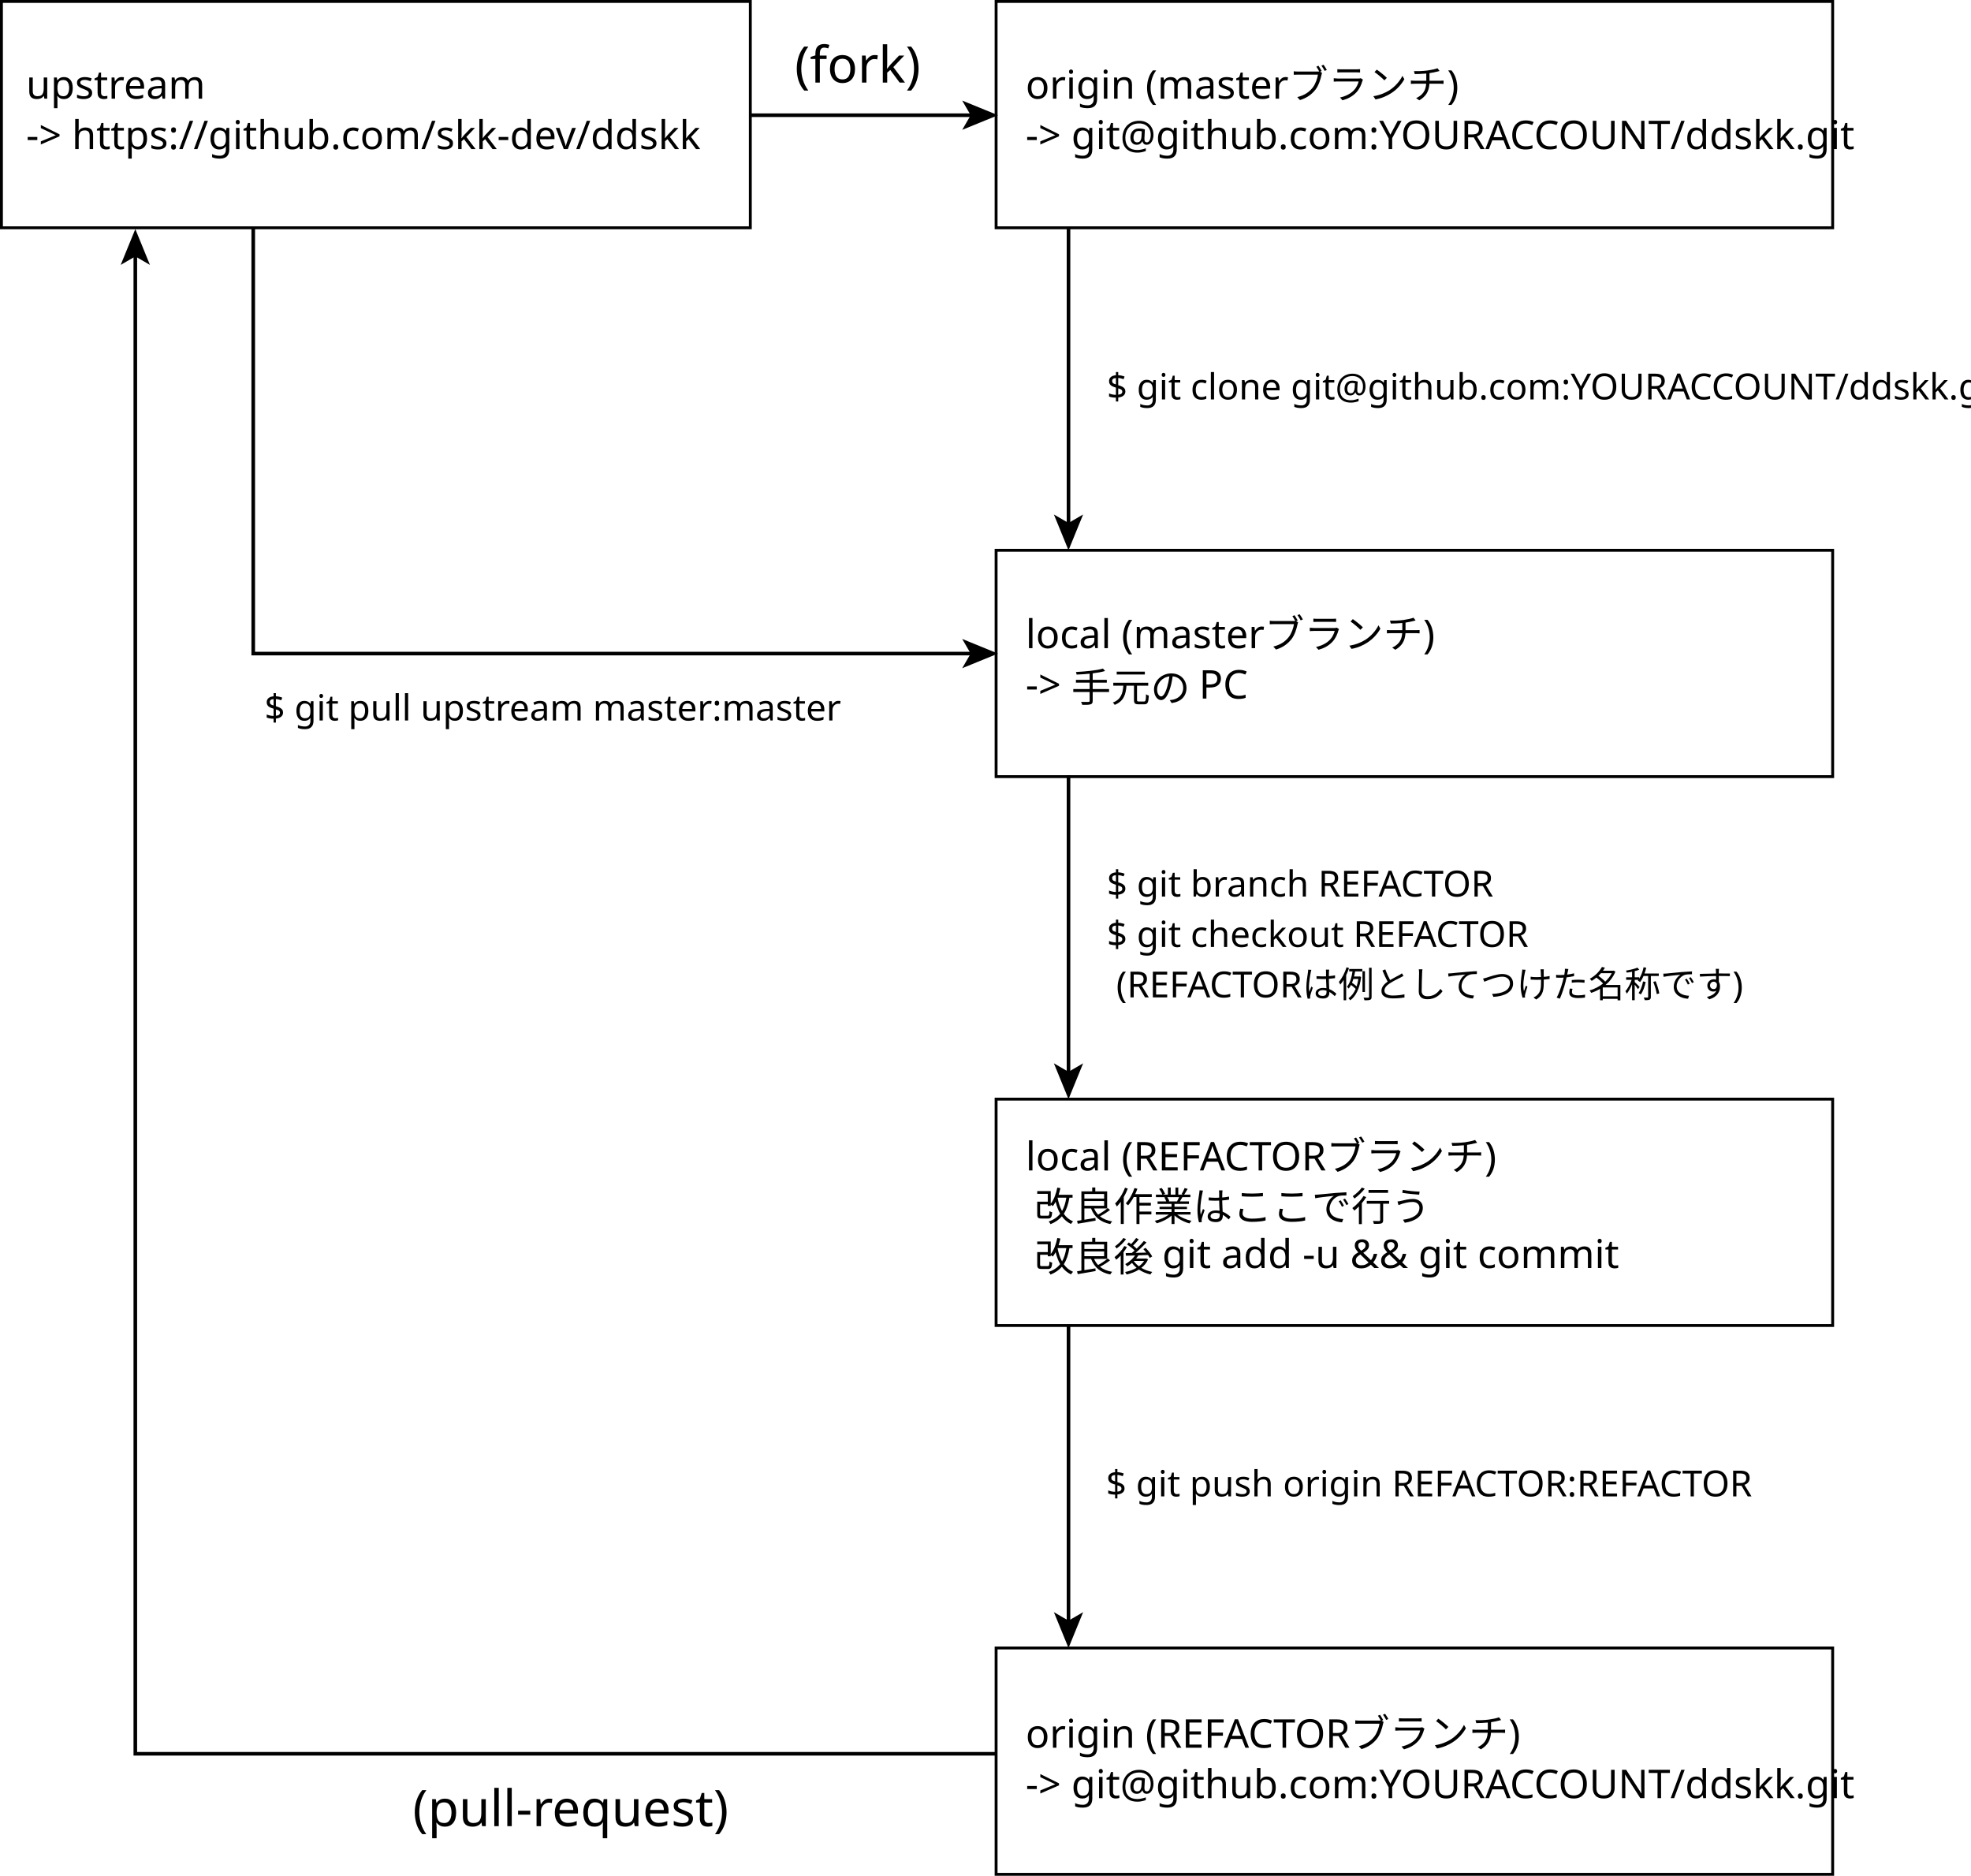
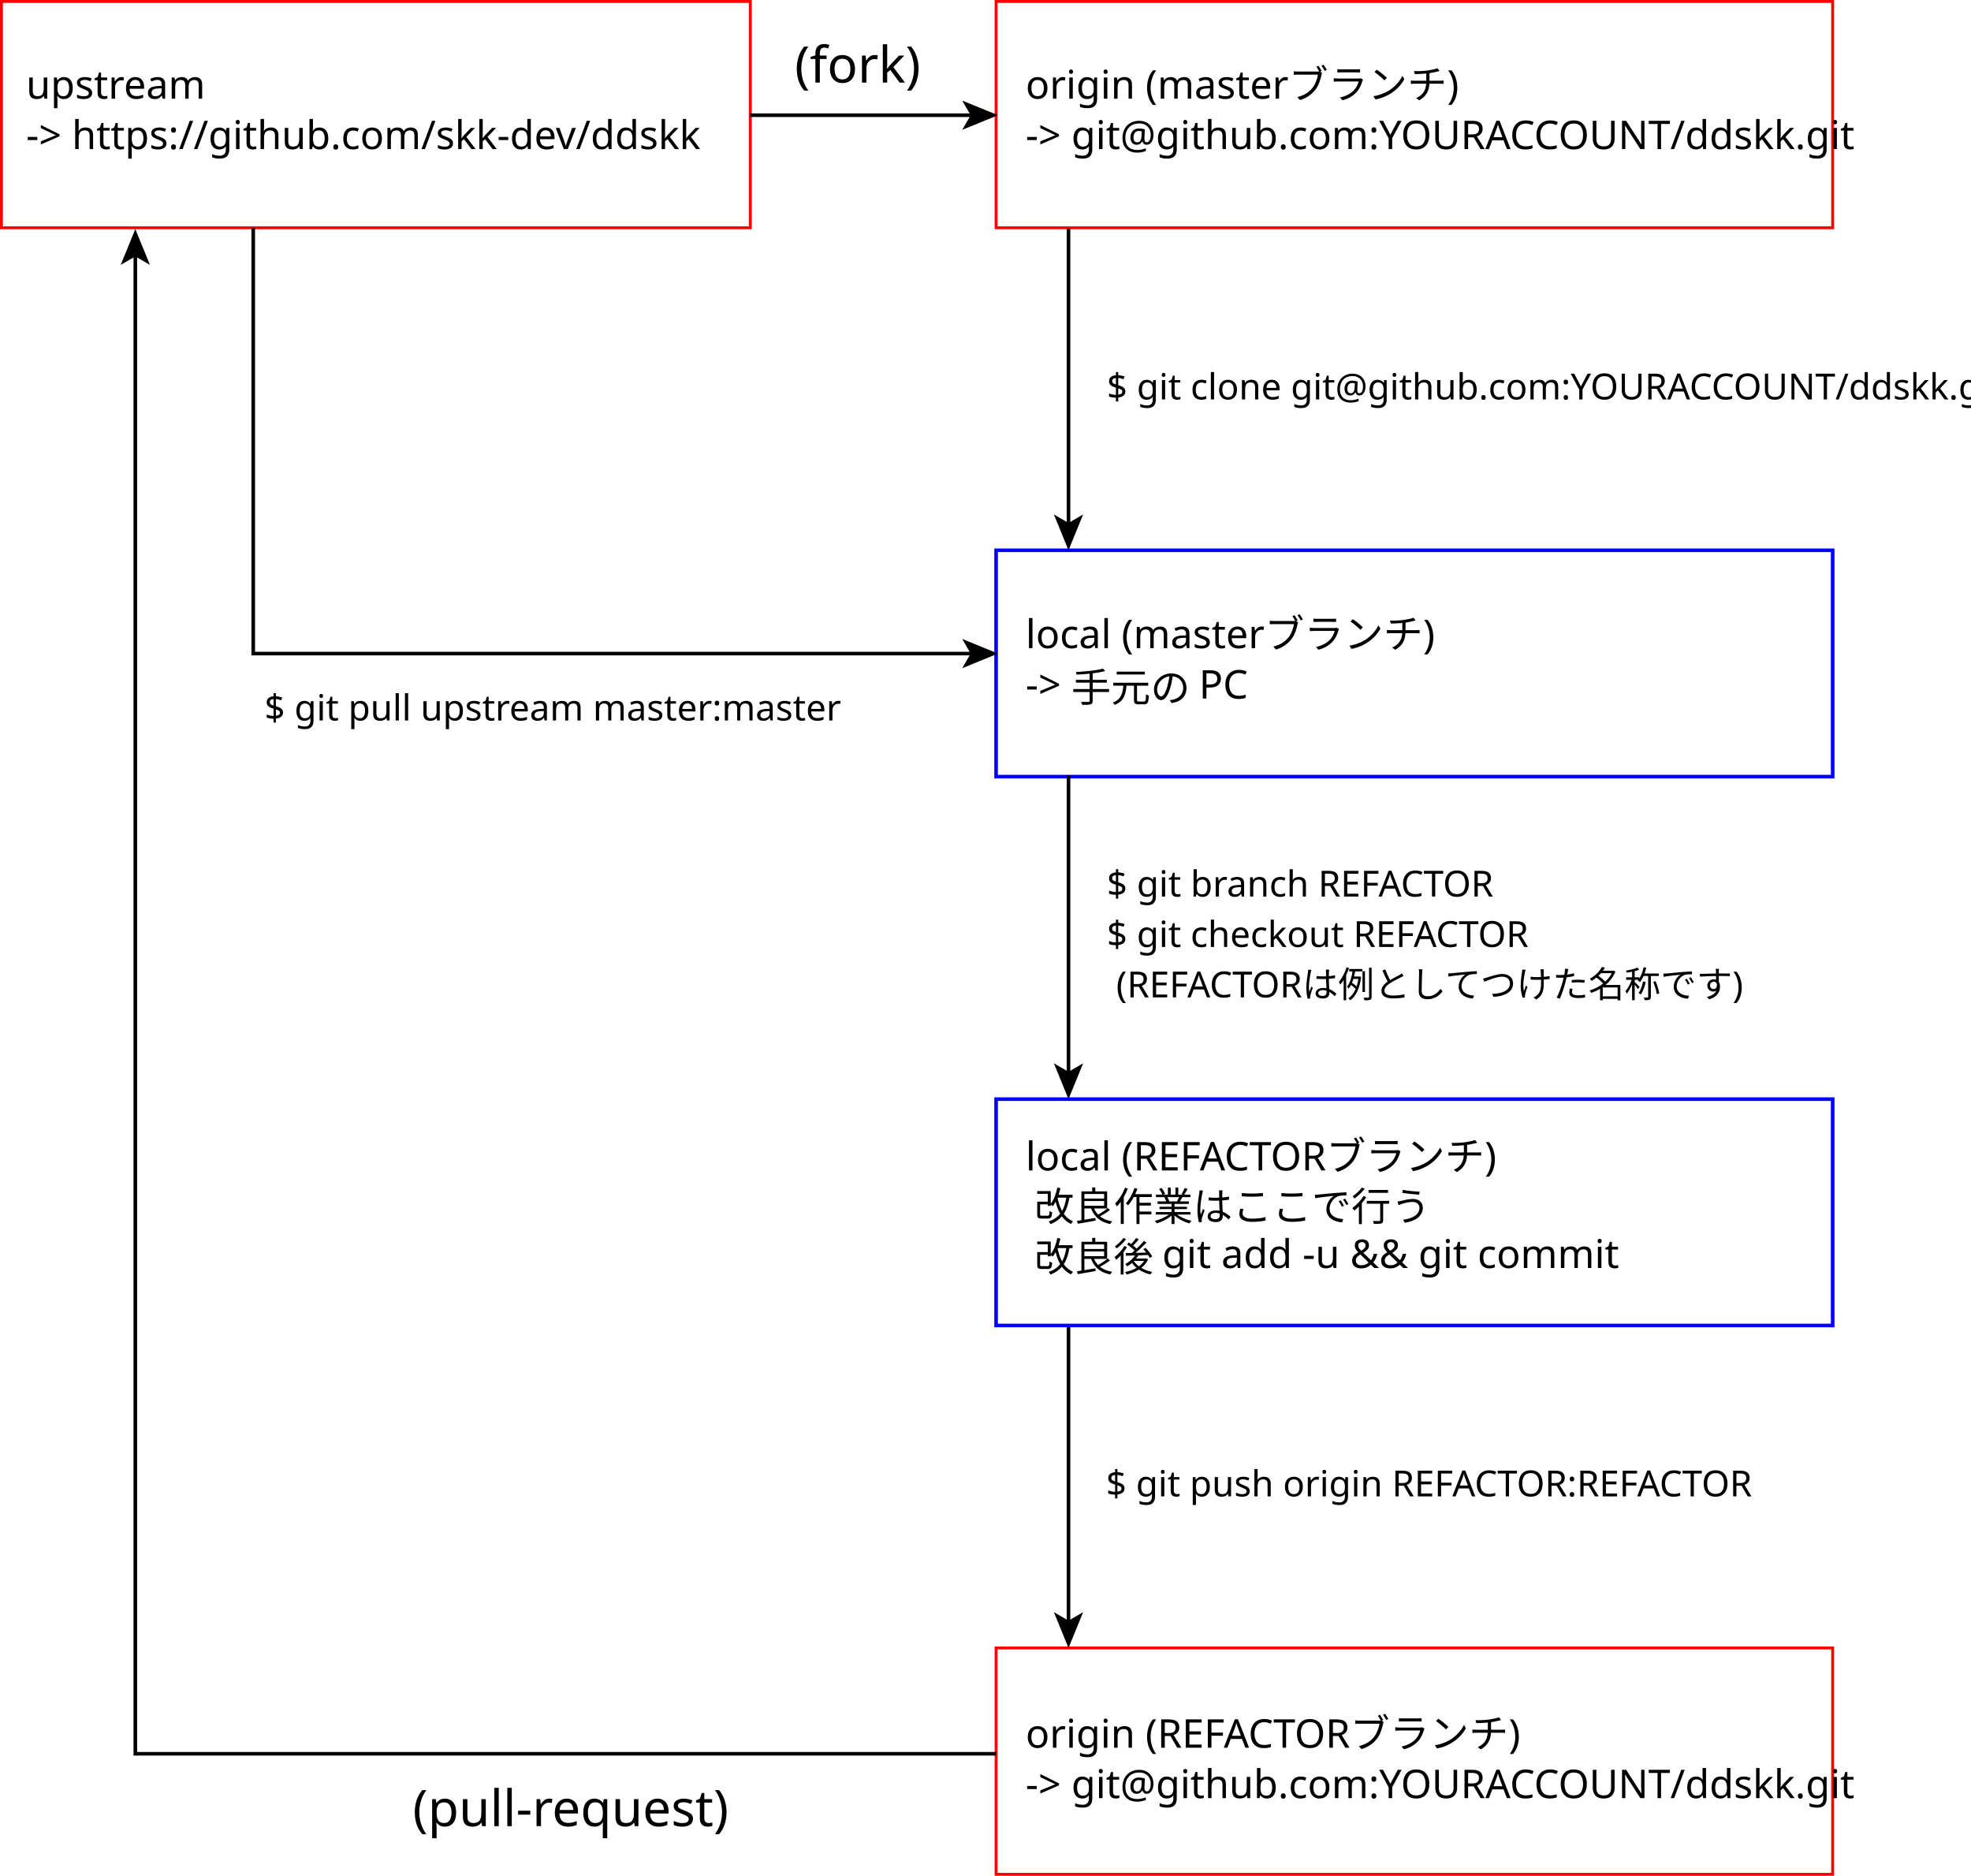
<svg xmlns="http://www.w3.org/2000/svg" version="1.1" id="レイヤー_1" x="0px" y="0px" width="547.446px" height="520.885px" viewBox="0 0 547.446 520.885" enable-background="new 0 0 547.446 520.885" xml:space="preserve">
-   <rect x="0.4" y="0.4" fill="none" stroke="#000000" stroke-width="0.8" width="208" height="62.855" />
+   <rect x="0.4" y="0.4" fill="none" stroke="red" stroke-width="0.8" width="208" height="62.855" />
  <text transform="matrix(1 0 0 1 7.2549 27.4023)">
    <tspan x="0" y="0" font-family="'CairoFont-0-0'" font-size="11">upstream</tspan>
    <tspan x="0" y="14" font-family="'CairoFont-0-0'" font-size="11">-&gt; https://github.com/skk-dev/ddskk</tspan>
  </text>
  <g>
-     <rect x="276.668" y="0.4" fill="none" stroke="#000000" stroke-width="0.8" width="232.355" height="62.855" />
+     <rect x="276.668" y="0.4" fill="none" stroke="red" stroke-width="0.8" width="232.355" height="62.855" />
    <g>
      <text transform="matrix(1 0 0 1 284.8623 27.4019)">
        <tspan x="0" y="0" font-family="'CairoFont-0-0'" font-size="11">origin (masterブランチ)</tspan>
        <tspan x="0" y="14" font-family="'CairoFont-0-0'" font-size="11">-&gt; git@github.com:YOURACCOUNT/ddskk.git</tspan>
      </text>
    </g>
  </g>
  <text transform="matrix(1 0 0 1 220.7441 22.9287)" font-family="'CairoFont-0-0'" font-size="14">(fork)</text>
  <text transform="matrix(1 0 0 1 307.416 110.9126)">
    <tspan x="0" y="0" font-family="'CairoFont-0-0'" font-size="10">$ git clone git@github.com:YOURACCOUNT/ddskk.git</tspan>
  </text>
  <text transform="matrix(1 0 0 1 73.4575 200.0718)">
    <tspan x="0" y="0" font-family="'CairoFont-0-0'" font-size="10">$ git pull upstream master:master</tspan>
  </text>
  <g>
-     <rect x="276.668" y="152.81" fill="none" stroke="#000000" stroke-width="0.8" width="232.355" height="62.855" />
+     <rect x="276.668" y="152.81" fill="none" stroke="blue" stroke-width="1.0" width="232.355" height="62.855" />
    <text transform="matrix(1 0 0 1 284.8623 179.9844)">
      <tspan x="0" y="0" font-family="'CairoFont-0-0'" font-size="11">local (masterブランチ)</tspan>
      <tspan x="0" y="14" font-family="'CairoFont-0-0'" font-size="11">-&gt; 手元の PC</tspan>
    </text>
  </g>
  <text transform="matrix(1 0 0 1 307.416 248.9653)">
    <tspan x="0" y="0" font-family="'CairoFont-0-0'" font-size="10">$ git branch REFACTOR</tspan>
    <tspan x="0" y="14" font-family="'CairoFont-0-0'" font-size="10">$ git checkout REFACTOR</tspan>
    <tspan x="0" y="28" font-family="'CairoFont-0-0'" font-size="10"> (REFACTORは例としてつけた名称です)</tspan>
  </text>
  <text transform="matrix(1 0 0 1 307.1875 415.5288)">
    <tspan x="0" y="0" font-family="'CairoFont-0-0'" font-size="10">$ git push origin REFACTOR:REFACTOR</tspan>
  </text>
  <g>
-     <rect x="276.668" y="457.63" fill="none" stroke="#000000" stroke-width="0.8" width="232.355" height="62.854" />
+     <rect x="276.668" y="457.63" fill="none" stroke="red" stroke-width="0.8" width="232.355" height="62.854" />
    <text transform="matrix(1 0 0 1 284.8623 485.3267)">
      <tspan x="0" y="0" font-family="'CairoFont-0-0'" font-size="11">origin (REFACTORブランチ)</tspan>
      <tspan x="0" y="14" font-family="'CairoFont-0-0'" font-size="11">-&gt; git@github.com:YOURACCOUNT/ddskk.git</tspan>
    </text>
  </g>
  <text transform="matrix(1 0 0 1 114.6455 507.1108)">
    <tspan x="0" y="0" font-family="'CairoFont-0-0'" font-size="14">(pull-request) </tspan>
  </text>
  <g>
    <line fill="none" stroke="#000000" x1="208.4" y1="31.993" x2="270.139" y2="31.993" />
    <polygon points="277.199,31.993 267.25,36.058 269.611,31.993 267.25,27.928  " />
  </g>
  <g>
    <polyline fill="none" stroke="#000000" points="270.139,181.493 70.337,181.493 70.337,63.255  " />
    <polygon points="277.199,181.493 267.25,185.558 269.611,181.493 267.25,177.428  " />
  </g>
  <g>
    <polyline fill="none" stroke="#000000" points="37.584,70.673 37.584,487.009 276.668,487.009  " />
    <polygon points="37.584,63.612 33.52,73.562 37.584,71.2 41.649,73.562  " />
  </g>
  <g>
    <line fill="none" stroke="#000000" x1="296.778" y1="63.549" x2="296.778" y2="145.75" />
    <polygon points="296.778,152.81 292.714,142.861 296.778,145.222 300.843,142.861  " />
  </g>
  <g>
    <line fill="none" stroke="#000000" x1="296.778" y1="215.255" x2="296.778" y2="298.159" />
    <polygon points="296.778,305.22 292.714,295.271 296.778,297.632 300.843,295.271  " />
  </g>
  <g>
    <line fill="none" stroke="#000000" x1="296.778" y1="368.075" x2="296.778" y2="450.57" />
    <polygon points="296.778,457.63 292.714,447.681 296.778,450.042 300.843,447.681  " />
  </g>
  <g>
-     <rect x="276.668" y="305.22" fill="none" stroke="#000000" stroke-width="0.8" width="232.355" height="62.855" />
+     <rect x="276.668" y="305.22" fill="none" stroke="blue" stroke-width="1.0" width="232.355" height="62.855" />
    <text transform="matrix(1 0 0 1 284.8623 325.019)">
      <tspan x="0" y="0" font-family="'CairoFont-0-0'" font-size="11">local (REFACTORブランチ)</tspan>
      <tspan x="0" y="14" font-family="'CairoFont-0-0'" font-size="11"> 改良作業はここで行う</tspan>
      <tspan x="0" y="28" font-family="'CairoFont-0-0'" font-size="11"> 改良後 git add -u &amp;&amp; git commit </tspan>
    </text>
  </g>
</svg>
